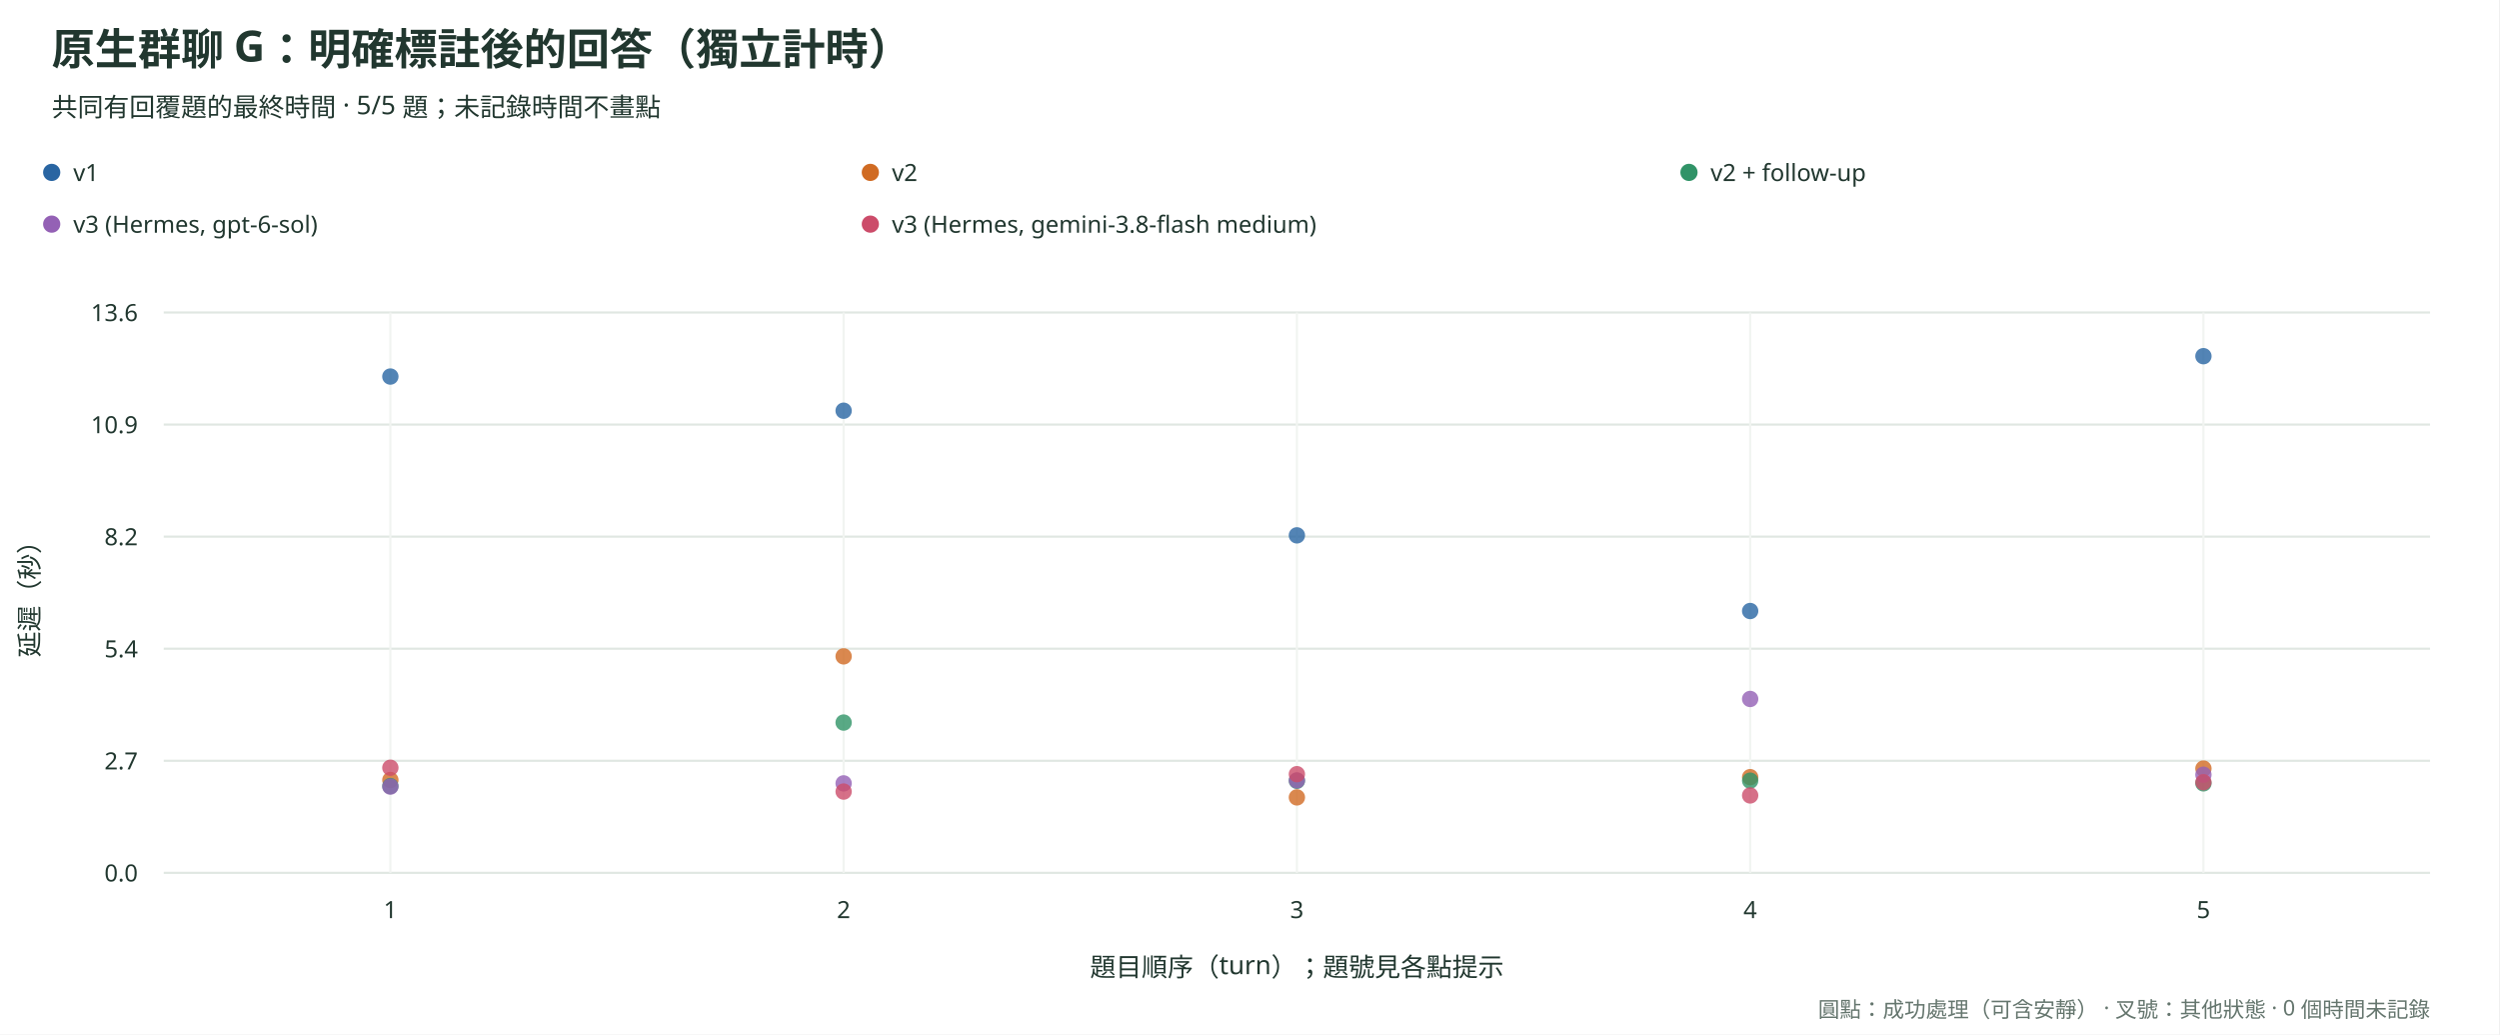
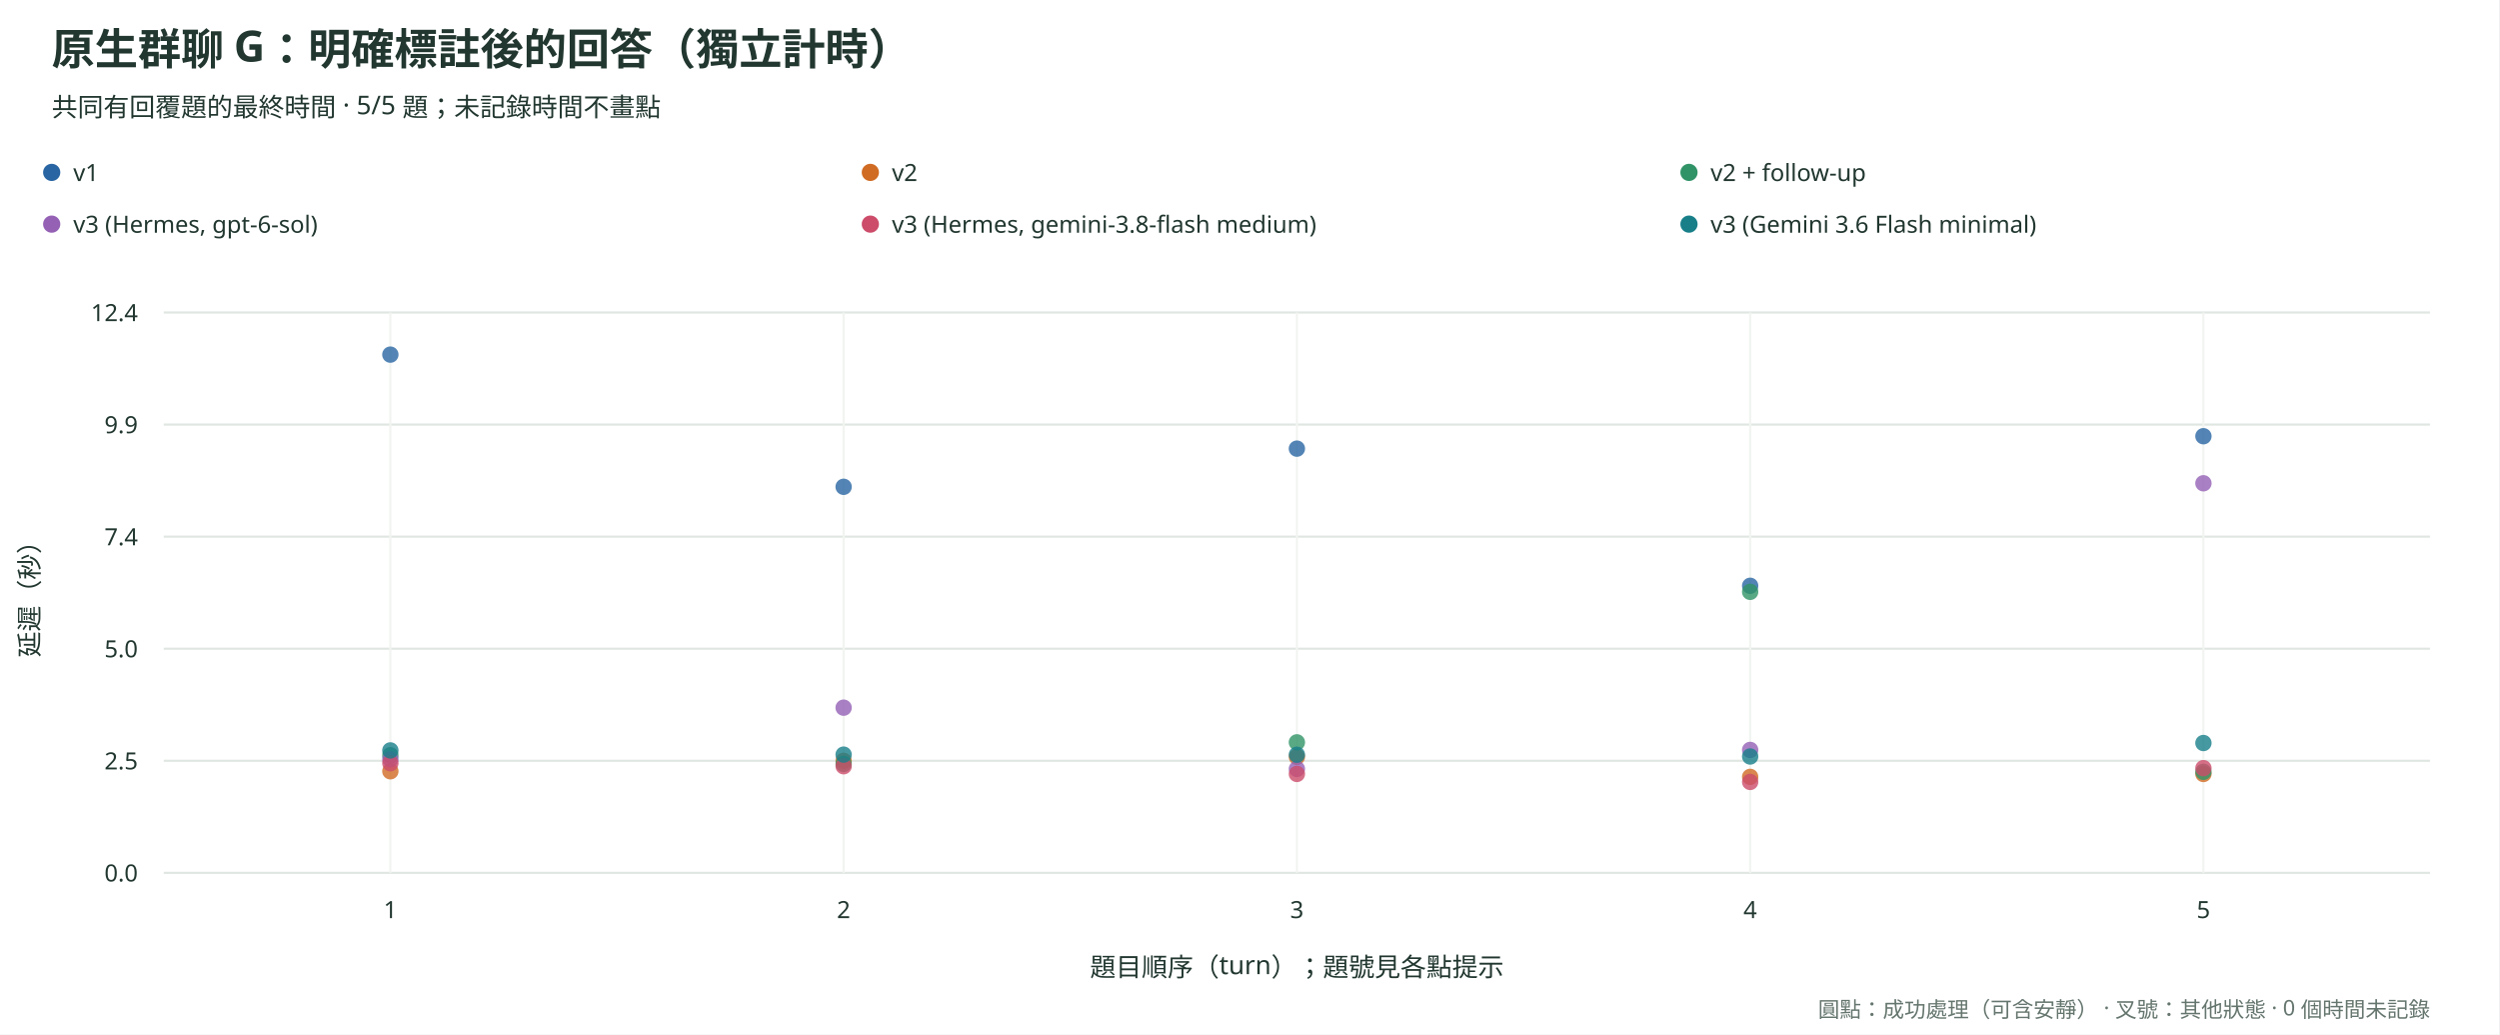
<svg xmlns="http://www.w3.org/2000/svg" viewBox="0 0 1160 480" role="img" aria-labelledby="title desc">
  <rect width="100%" height="100%" fill="#fff" />
  <g font-family="system-ui, sans-serif" fill="#21372f">
    <text x="24" y="30" font-size="20" font-weight="700">原生群聊 G：明確標註後的回答（獨立計時）</text>
    <text x="24" y="54" font-size="12">共同有回覆題的最終時間 · 5/5 題；未記錄時間不畫點</text>
    <circle cx="24" cy="80" r="4" fill="#2965a2" />
    <text x="34" y="84" font-size="11">v1</text>
    <circle cx="404" cy="80" r="4" fill="#d06b23" />
    <text x="414" y="84" font-size="11">v2</text>
    <circle cx="784" cy="80" r="4" fill="#309367" />
    <text x="794" y="84" font-size="11">v2 + follow-up</text>
    <circle cx="24" cy="104" r="4" fill="#9461b5" />
    <text x="34" y="108" font-size="11">v3 (Hermes, gpt-6-sol)</text>
    <circle cx="404" cy="104" r="4" fill="#cc4c6a" />
    <text x="414" y="108" font-size="11">v3 (Hermes, gemini-3.8-flash medium)</text>
+     <circle cx="784" cy="104" r="4" fill="#187f89" />
+     <text x="794" y="108" font-size="11">v3 (Gemini 3.6 Flash minimal)</text>
    <path d="M76 405.0H1128" stroke="#e0e7e2" />
    <text x="64" y="409.0" text-anchor="end" font-size="11">0.0</text>
    <path d="M76 353.0H1128" stroke="#e0e7e2" />
-     <text x="64" y="357.0" text-anchor="end" font-size="11">2.7</text>
+     <text x="64" y="357.0" text-anchor="end" font-size="11">2.5</text>
    <path d="M76 301.0H1128" stroke="#e0e7e2" />
-     <text x="64" y="305.0" text-anchor="end" font-size="11">5.4</text>
+     <text x="64" y="305.0" text-anchor="end" font-size="11">5.0</text>
    <path d="M76 249.0H1128" stroke="#e0e7e2" />
-     <text x="64" y="253.0" text-anchor="end" font-size="11">8.2</text>
+     <text x="64" y="253.0" text-anchor="end" font-size="11">7.4</text>
    <path d="M76 197.0H1128" stroke="#e0e7e2" />
-     <text x="64" y="201.0" text-anchor="end" font-size="11">10.9</text>
+     <text x="64" y="201.0" text-anchor="end" font-size="11">9.9</text>
    <path d="M76 145.0H1128" stroke="#e0e7e2" />
-     <text x="64" y="149.0" text-anchor="end" font-size="11">13.6</text>
+     <text x="64" y="149.0" text-anchor="end" font-size="11">12.4</text>
    <path d="M181.2 145V405" stroke="#f1f4f1" />
    <text x="181.2" y="426" text-anchor="middle" font-size="11">1</text>
    <path d="M391.6 145V405" stroke="#f1f4f1" />
    <text x="391.6" y="426" text-anchor="middle" font-size="11">2</text>
    <path d="M602.0 145V405" stroke="#f1f4f1" />
    <text x="602.0" y="426" text-anchor="middle" font-size="11">3</text>
    <path d="M812.4 145V405" stroke="#f1f4f1" />
    <text x="812.4" y="426" text-anchor="middle" font-size="11">4</text>
    <path d="M1022.8 145V405" stroke="#f1f4f1" />
    <text x="1022.8" y="426" text-anchor="middle" font-size="11">5</text>
    <g data-case="G005" data-arm="v1">
-       <circle cx="181.20" cy="174.72" r="3.8" fill="#2965a2" fill-opacity=".8" />
+       <circle cx="181.20" cy="164.55" r="3.8" fill="#2965a2" fill-opacity=".8" />
    </g>
    <g data-case="G005" data-arm="v2">
-       <circle cx="181.20" cy="361.92" r="3.8" fill="#d06b23" fill-opacity=".8" />
+       <circle cx="181.20" cy="357.87" r="3.8" fill="#d06b23" fill-opacity=".8" />
    </g>
    <g data-case="G005" data-arm="v2_followup">
-       <circle cx="181.20" cy="364.74" r="3.8" fill="#309367" fill-opacity=".8" />
+       <circle cx="181.20" cy="350.44" r="3.8" fill="#309367" fill-opacity=".8" />
    </g>
    <g data-case="G005" data-arm="v3_hermes_gpt6_sol">
-       <circle cx="181.20" cy="364.98" r="3.8" fill="#9461b5" fill-opacity=".8" />
+       <circle cx="181.20" cy="352.30" r="3.8" fill="#9461b5" fill-opacity=".8" />
    </g>
    <g data-case="G005" data-arm="v3_hermes_gemini">
-       <circle cx="181.20" cy="356.23" r="3.8" fill="#cc4c6a" fill-opacity=".8" />
+       <circle cx="181.20" cy="354.14" r="3.8" fill="#cc4c6a" fill-opacity=".8" />
+     </g>
+     <g data-case="G005" data-arm="v3_gemini_minimal">
+       <circle cx="181.20" cy="348.19" r="3.8" fill="#187f89" fill-opacity=".8" />
    </g>
    <g data-case="G006" data-arm="v1">
-       <circle cx="391.60" cy="190.58" r="3.8" fill="#2965a2" fill-opacity=".8" />
+       <circle cx="391.60" cy="225.88" r="3.8" fill="#2965a2" fill-opacity=".8" />
    </g>
    <g data-case="G006" data-arm="v2">
-       <circle cx="391.60" cy="304.55" r="3.8" fill="#d06b23" fill-opacity=".8" />
+       <circle cx="391.60" cy="353.03" r="3.8" fill="#d06b23" fill-opacity=".8" />
    </g>
    <g data-case="G006" data-arm="v2_followup">
-       <circle cx="391.60" cy="335.27" r="3.8" fill="#309367" fill-opacity=".8" />
+       <circle cx="391.60" cy="354.45" r="3.8" fill="#309367" fill-opacity=".8" />
    </g>
    <g data-case="G006" data-arm="v3_hermes_gpt6_sol">
-       <circle cx="391.60" cy="363.49" r="3.8" fill="#9461b5" fill-opacity=".8" />
+       <circle cx="391.60" cy="328.36" r="3.8" fill="#9461b5" fill-opacity=".8" />
    </g>
    <g data-case="G006" data-arm="v3_hermes_gemini">
-       <circle cx="391.60" cy="367.29" r="3.8" fill="#cc4c6a" fill-opacity=".8" />
+       <circle cx="391.60" cy="355.53" r="3.8" fill="#cc4c6a" fill-opacity=".8" />
+     </g>
+     <g data-case="G006" data-arm="v3_gemini_minimal">
+       <circle cx="391.60" cy="350.15" r="3.8" fill="#187f89" fill-opacity=".8" />
    </g>
    <g data-case="G011" data-arm="v1">
-       <circle cx="602.00" cy="248.40" r="3.8" fill="#2965a2" fill-opacity=".8" />
+       <circle cx="602.00" cy="208.17" r="3.8" fill="#2965a2" fill-opacity=".8" />
    </g>
    <g data-case="G011" data-arm="v2">
-       <circle cx="602.00" cy="369.99" r="3.8" fill="#d06b23" fill-opacity=".8" />
+       <circle cx="602.00" cy="351.20" r="3.8" fill="#d06b23" fill-opacity=".8" />
    </g>
    <g data-case="G011" data-arm="v2_followup">
-       <circle cx="602.00" cy="362.30" r="3.8" fill="#309367" fill-opacity=".8" />
+       <circle cx="602.00" cy="344.45" r="3.8" fill="#309367" fill-opacity=".8" />
    </g>
    <g data-case="G011" data-arm="v3_hermes_gpt6_sol">
-       <circle cx="602.00" cy="362.10" r="3.8" fill="#9461b5" fill-opacity=".8" />
+       <circle cx="602.00" cy="356.78" r="3.8" fill="#9461b5" fill-opacity=".8" />
    </g>
    <g data-case="G011" data-arm="v3_hermes_gemini">
-       <circle cx="602.00" cy="359.22" r="3.8" fill="#cc4c6a" fill-opacity=".8" />
+       <circle cx="602.00" cy="359.11" r="3.8" fill="#cc4c6a" fill-opacity=".8" />
+     </g>
+     <g data-case="G011" data-arm="v3_gemini_minimal">
+       <circle cx="602.00" cy="350.20" r="3.8" fill="#187f89" fill-opacity=".8" />
    </g>
    <g data-case="G012" data-arm="v1">
-       <circle cx="812.40" cy="283.51" r="3.8" fill="#2965a2" fill-opacity=".8" />
+       <circle cx="812.40" cy="271.81" r="3.8" fill="#2965a2" fill-opacity=".8" />
    </g>
    <g data-case="G012" data-arm="v2">
-       <circle cx="812.40" cy="360.60" r="3.8" fill="#d06b23" fill-opacity=".8" />
+       <circle cx="812.40" cy="360.47" r="3.8" fill="#d06b23" fill-opacity=".8" />
    </g>
    <g data-case="G012" data-arm="v2_followup">
-       <circle cx="812.40" cy="362.23" r="3.8" fill="#309367" fill-opacity=".8" />
+       <circle cx="812.40" cy="274.62" r="3.8" fill="#309367" fill-opacity=".8" />
    </g>
    <g data-case="G012" data-arm="v3_hermes_gpt6_sol">
-       <circle cx="812.40" cy="324.32" r="3.8" fill="#9461b5" fill-opacity=".8" />
+       <circle cx="812.40" cy="347.97" r="3.8" fill="#9461b5" fill-opacity=".8" />
    </g>
    <g data-case="G012" data-arm="v3_hermes_gemini">
-       <circle cx="812.40" cy="369.08" r="3.8" fill="#cc4c6a" fill-opacity=".8" />
+       <circle cx="812.40" cy="362.82" r="3.8" fill="#cc4c6a" fill-opacity=".8" />
+     </g>
+     <g data-case="G012" data-arm="v3_gemini_minimal">
+       <circle cx="812.40" cy="351.02" r="3.8" fill="#187f89" fill-opacity=".8" />
    </g>
    <g data-case="G013" data-arm="v1">
-       <circle cx="1022.80" cy="165.27" r="3.8" fill="#2965a2" fill-opacity=".8" />
+       <circle cx="1022.80" cy="202.41" r="3.8" fill="#2965a2" fill-opacity=".8" />
    </g>
    <g data-case="G013" data-arm="v2">
-       <circle cx="1022.80" cy="356.61" r="3.8" fill="#d06b23" fill-opacity=".8" />
+       <circle cx="1022.80" cy="359.13" r="3.8" fill="#d06b23" fill-opacity=".8" />
    </g>
    <g data-case="G013" data-arm="v2_followup">
-       <circle cx="1022.80" cy="363.48" r="3.8" fill="#309367" fill-opacity=".8" />
+       <circle cx="1022.80" cy="358.14" r="3.8" fill="#309367" fill-opacity=".8" />
    </g>
    <g data-case="G013" data-arm="v3_hermes_gpt6_sol">
-       <circle cx="1022.80" cy="359.47" r="3.8" fill="#9461b5" fill-opacity=".8" />
+       <circle cx="1022.80" cy="224.24" r="3.8" fill="#9461b5" fill-opacity=".8" />
    </g>
    <g data-case="G013" data-arm="v3_hermes_gemini">
-       <circle cx="1022.80" cy="362.95" r="3.8" fill="#cc4c6a" fill-opacity=".8" />
+       <circle cx="1022.80" cy="356.42" r="3.8" fill="#cc4c6a" fill-opacity=".8" />
+     </g>
+     <g data-case="G013" data-arm="v3_gemini_minimal">
+       <circle cx="1022.80" cy="344.76" r="3.8" fill="#187f89" fill-opacity=".8" />
    </g>
    <text x="602.0" y="453" text-anchor="middle" font-size="12">題目順序（turn）；題號見各點提示</text>
    <text x="18" y="275" text-anchor="middle" font-size="12" transform="rotate(-90 18 275)">延遲（秒）</text>
    <text x="1128" y="472" text-anchor="end" fill="#65766e" font-size="10">圓點：成功處理（可含安靜） · 叉號：其他狀態 · 0 個時間未記錄</text>
  </g>
</svg>
